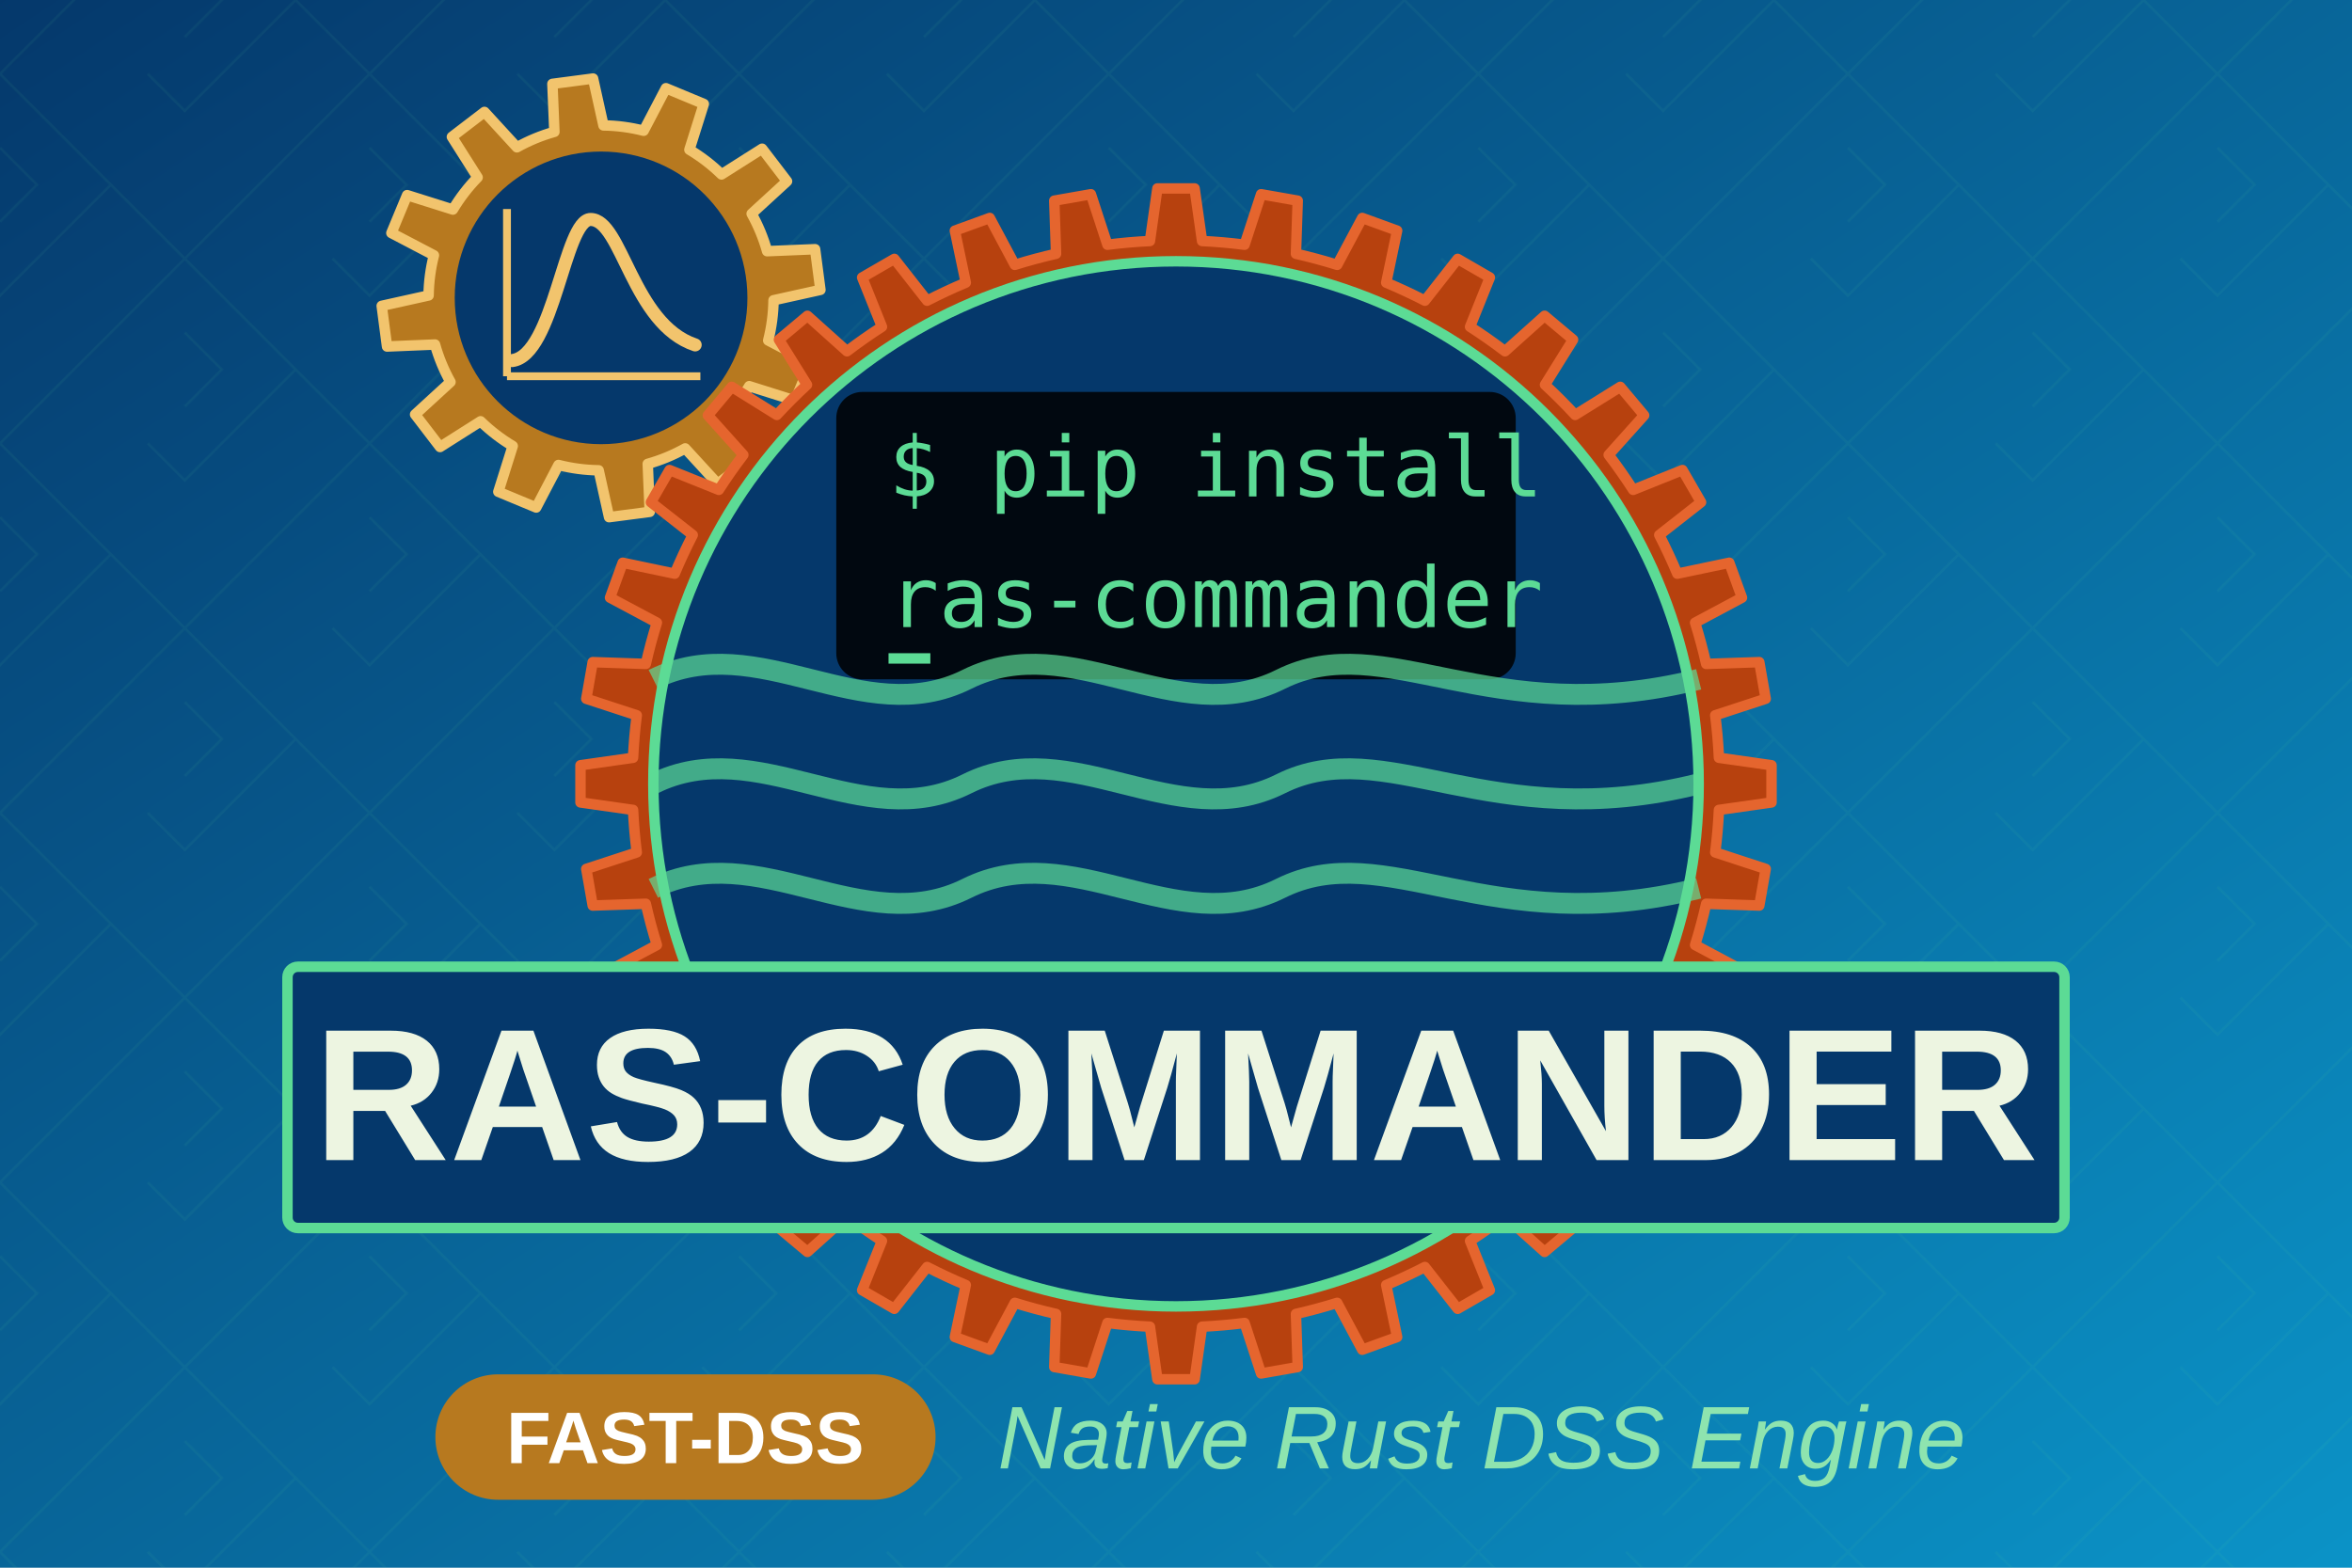
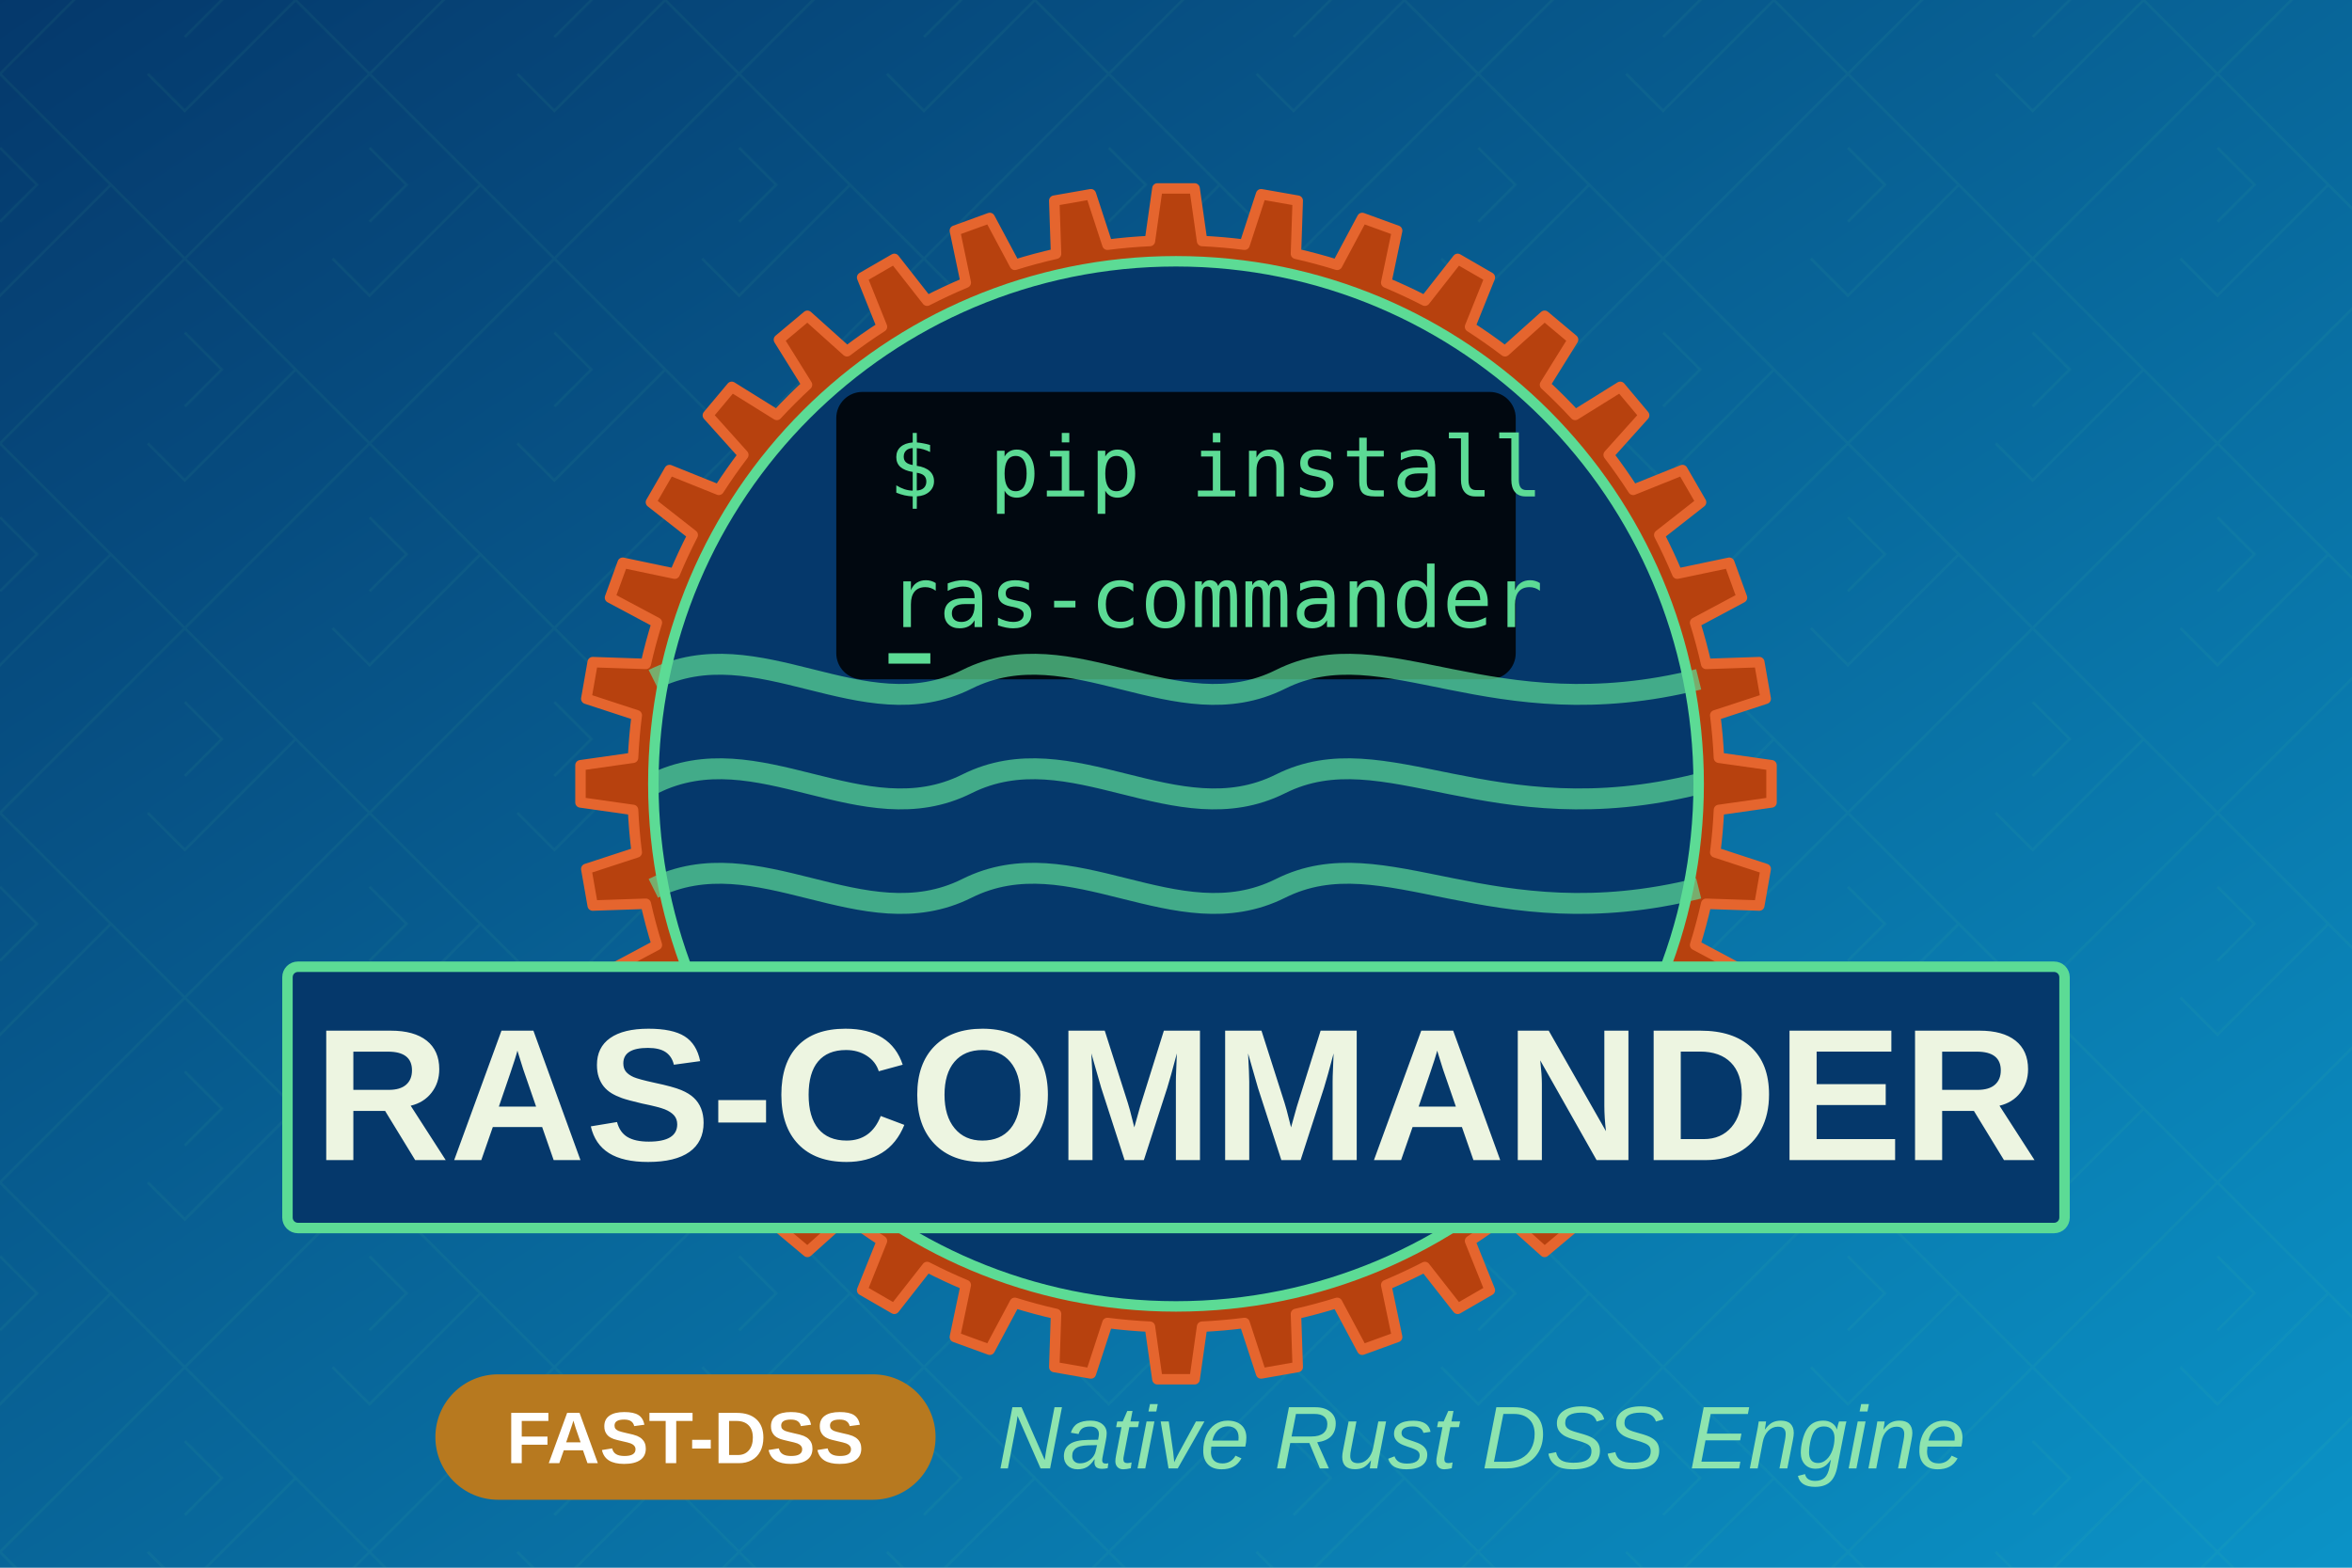
<svg xmlns="http://www.w3.org/2000/svg" viewBox="0 0 450 300" width="450" height="300">
  <defs>
    <linearGradient id="bg-gradient" x1="0%" y1="0%" x2="100%" y2="100%">
      <stop offset="0%" stop-color="#05386B" />
      <stop offset="100%" stop-color="#0B93C7" />
    </linearGradient>
    <pattern id="circuit-pattern" patternUnits="userSpaceOnUse" width="50" height="50" patternTransform="rotate(45)">
      <path d="M10,0 L10,50 M0,10 L50,10 M20,20 L30,20 L30,30 M40,10 L40,40 L30,40" fill="none" stroke="#5CDB95" stroke-width="0.5" stroke-opacity="0.3" />
    </pattern>
  </defs>
  <rect width="450" height="300" fill="url(#bg-gradient)" />
  <rect width="450" height="300" fill="url(#circuit-pattern)" opacity="0.2" />
-   <g>
-     <path d="M106.07,25.23 L105.69,16.05 L113.47,15.03 L115.46,24.00 A33,33 0 0 1 123.15,25.02 L127.41,16.88 L134.66,19.89 L131.90,28.65 A33,33 0 0 1 138.05,33.38 L145.81,28.46 L150.58,34.69 L143.81,40.90 A33,33 0 0 1 146.77,48.07 L155.95,47.69 L156.97,55.47 L148.00,57.46 A33,33 0 0 1 146.98,65.15 L155.12,69.41 L152.11,76.66 L143.35,73.90 A33,33 0 0 1 138.62,80.05 L143.54,87.81 L137.31,92.58 L131.10,85.81 A33,33 0 0 1 123.93,88.77 L124.31,97.95 L116.53,98.97 L114.54,90.00 A33,33 0 0 1 106.85,88.98 L102.59,97.12 L95.34,94.11 L98.10,85.35 A33,33 0 0 1 91.95,80.62 L84.19,85.54 L79.42,79.31 L86.19,73.10 A33,33 0 0 1 83.23,65.93 L74.05,66.31 L73.03,58.53 L82.00,56.54 A33,33 0 0 1 83.02,48.85 L74.88,44.59 L77.89,37.34 L86.65,40.10 A33,33 0 0 1 91.38,33.95 L86.46,26.19 L92.69,21.42 L98.90,28.19 A33,33 0 0 1 106.07,25.23 Z" fill="#B7791F" stroke="#F2C46D" stroke-width="2" stroke-linejoin="round" />
-     <circle cx="115" cy="57" r="27" fill="#05386B" stroke="#05386B" stroke-width="2" />
-     <path d="M97,72 L134,72 M97,72 L97,40" fill="none" stroke="#F2C46D" stroke-width="1.5" />
-     <path d="M98,69 C106,68 108,42 113,42 C119,42 121,62 133,66" fill="none" stroke="#F2C46D" stroke-width="2.5" stroke-linecap="round" />
-   </g>
  <path d="M220.01,46.12 L221.44,36.06 L228.56,36.06 L229.99,46.12 A104,104 0 0 1 238.12,46.83 L241.28,37.17 L248.29,38.40 L247.95,48.56 A104,104 0 0 1 255.84,50.68 L260.63,41.71 L267.31,44.14 L265.22,54.09 A104,104 0 0 1 272.62,57.54 L278.89,49.54 L285.05,53.10 L281.26,62.53 A104,104 0 0 1 287.95,67.22 L295.52,60.43 L300.97,65.00 L295.60,73.63 A104,104 0 0 1 301.37,79.40 L310.00,74.03 L314.57,79.48 L307.78,87.05 A104,104 0 0 1 312.47,93.74 L321.90,89.95 L325.46,96.11 L317.46,102.38 A104,104 0 0 1 320.91,109.78 L330.86,107.69 L333.29,114.37 L324.32,119.16 A104,104 0 0 1 326.44,127.05 L336.60,126.71 L337.83,133.72 L328.17,136.88 A104,104 0 0 1 328.88,145.01 L338.94,146.44 L338.94,153.56 L328.88,154.99 A104,104 0 0 1 328.17,163.12 L337.83,166.28 L336.60,173.29 L326.44,172.95 A104,104 0 0 1 324.32,180.84 L333.29,185.63 L330.86,192.31 L320.91,190.22 A104,104 0 0 1 317.46,197.62 L325.46,203.89 L321.90,210.05 L312.47,206.26 A104,104 0 0 1 307.78,212.95 L314.57,220.52 L310.00,225.97 L301.37,220.60 A104,104 0 0 1 295.60,226.37 L300.97,235.00 L295.52,239.57 L287.95,232.78 A104,104 0 0 1 281.26,237.47 L285.05,246.90 L278.89,250.46 L272.62,242.46 A104,104 0 0 1 265.22,245.91 L267.31,255.86 L260.63,258.29 L255.84,249.32 A104,104 0 0 1 247.95,251.44 L248.29,261.60 L241.28,262.83 L238.12,253.17 A104,104 0 0 1 229.99,253.88 L228.56,263.94 L221.44,263.94 L220.01,253.88 A104,104 0 0 1 211.88,253.17 L208.72,262.83 L201.71,261.60 L202.05,251.44 A104,104 0 0 1 194.16,249.32 L189.37,258.29 L182.69,255.86 L184.78,245.91 A104,104 0 0 1 177.38,242.46 L171.11,250.46 L164.95,246.90 L168.74,237.47 A104,104 0 0 1 162.05,232.78 L154.48,239.57 L149.03,235.00 L154.40,226.37 A104,104 0 0 1 148.63,220.60 L140.00,225.97 L135.43,220.52 L142.22,212.95 A104,104 0 0 1 137.53,206.26 L128.10,210.05 L124.54,203.89 L132.54,197.62 A104,104 0 0 1 129.09,190.22 L119.14,192.31 L116.71,185.63 L125.68,180.84 A104,104 0 0 1 123.56,172.95 L113.40,173.29 L112.17,166.28 L121.83,163.12 A104,104 0 0 1 121.12,154.99 L111.06,153.56 L111.06,146.44 L121.12,145.01 A104,104 0 0 1 121.83,136.88 L112.17,133.72 L113.40,126.71 L123.56,127.05 A104,104 0 0 1 125.68,119.16 L116.71,114.37 L119.14,107.69 L129.09,109.78 A104,104 0 0 1 132.54,102.38 L124.54,96.11 L128.10,89.95 L137.53,93.74 A104,104 0 0 1 142.22,87.05 L135.43,79.48 L140.00,74.03 L148.63,79.40 A104,104 0 0 1 154.40,73.63 L149.03,65.00 L154.48,60.43 L162.05,67.22 A104,104 0 0 1 168.74,62.53 L164.95,53.10 L171.11,49.54 L177.38,57.54 A104,104 0 0 1 184.78,54.09 L182.69,44.14 L189.37,41.71 L194.16,50.68 A104,104 0 0 1 202.05,48.56 L201.71,38.40 L208.72,37.17 L211.88,46.83 A104,104 0 0 1 220.01,46.12 Z" fill="#B7410E" stroke="#E5652E" stroke-width="2" stroke-linejoin="round" />
  <circle cx="225" cy="150" r="100" fill="#05386B" stroke="#5CDB95" stroke-width="2" />
  <rect x="55" y="185" width="340" height="50" fill="#05386B" stroke="#5CDB95" stroke-width="2" rx="2" ry="2" />
  <rect x="160" y="75" width="130" height="55" rx="5" ry="5" fill="#000" fill-opacity="0.85" />
  <text x="170" y="95" font-family="Consolas, monospace" font-size="16" fill="#5CDB95">$ pip install</text>
  <text x="170" y="120" font-family="Consolas, monospace" font-size="16" fill="#5CDB95">ras-commander</text>
  <rect x="170" y="125" width="8" height="2" fill="#5CDB95">
    <animate attributeName="opacity" values="1;0;1" dur="1.2s" repeatCount="indefinite" />
  </rect>
  <g opacity="0.7">
    <path d="M125,130 C145,120 165,140 185,130 C205,120 225,140 245,130 C265,120 285,140 325,130" fill="none" stroke="#5CDB95" stroke-width="4" />
    <path d="M125,150 C145,140 165,160 185,150 C205,140 225,160 245,150 C265,140 285,160 325,150" fill="none" stroke="#5CDB95" stroke-width="4" />
    <path d="M125,170 C145,160 165,180 185,170 C205,160 225,180 245,170 C265,160 285,180 325,170" fill="none" stroke="#5CDB95" stroke-width="4" />
  </g>
  <text x="225" y="222" font-family="Arial, sans-serif" font-size="36" font-weight="bold" text-anchor="middle" fill="#EDF5E1">RAS-COMMANDER</text>
  <rect x="83.3" y="263" width="95.7" height="24" rx="12" ry="12" fill="#B7791F" />
  <text x="131.1" y="280" font-family="Arial, sans-serif" font-size="14" font-weight="bold" text-anchor="middle" fill="#FFFFFF">FAST-DSS</text>
  <text x="190.9" y="281" font-family="Arial, sans-serif" font-size="17" font-style="italic" fill="#8EE4AF">Native Rust DSS Engine</text>
</svg>
